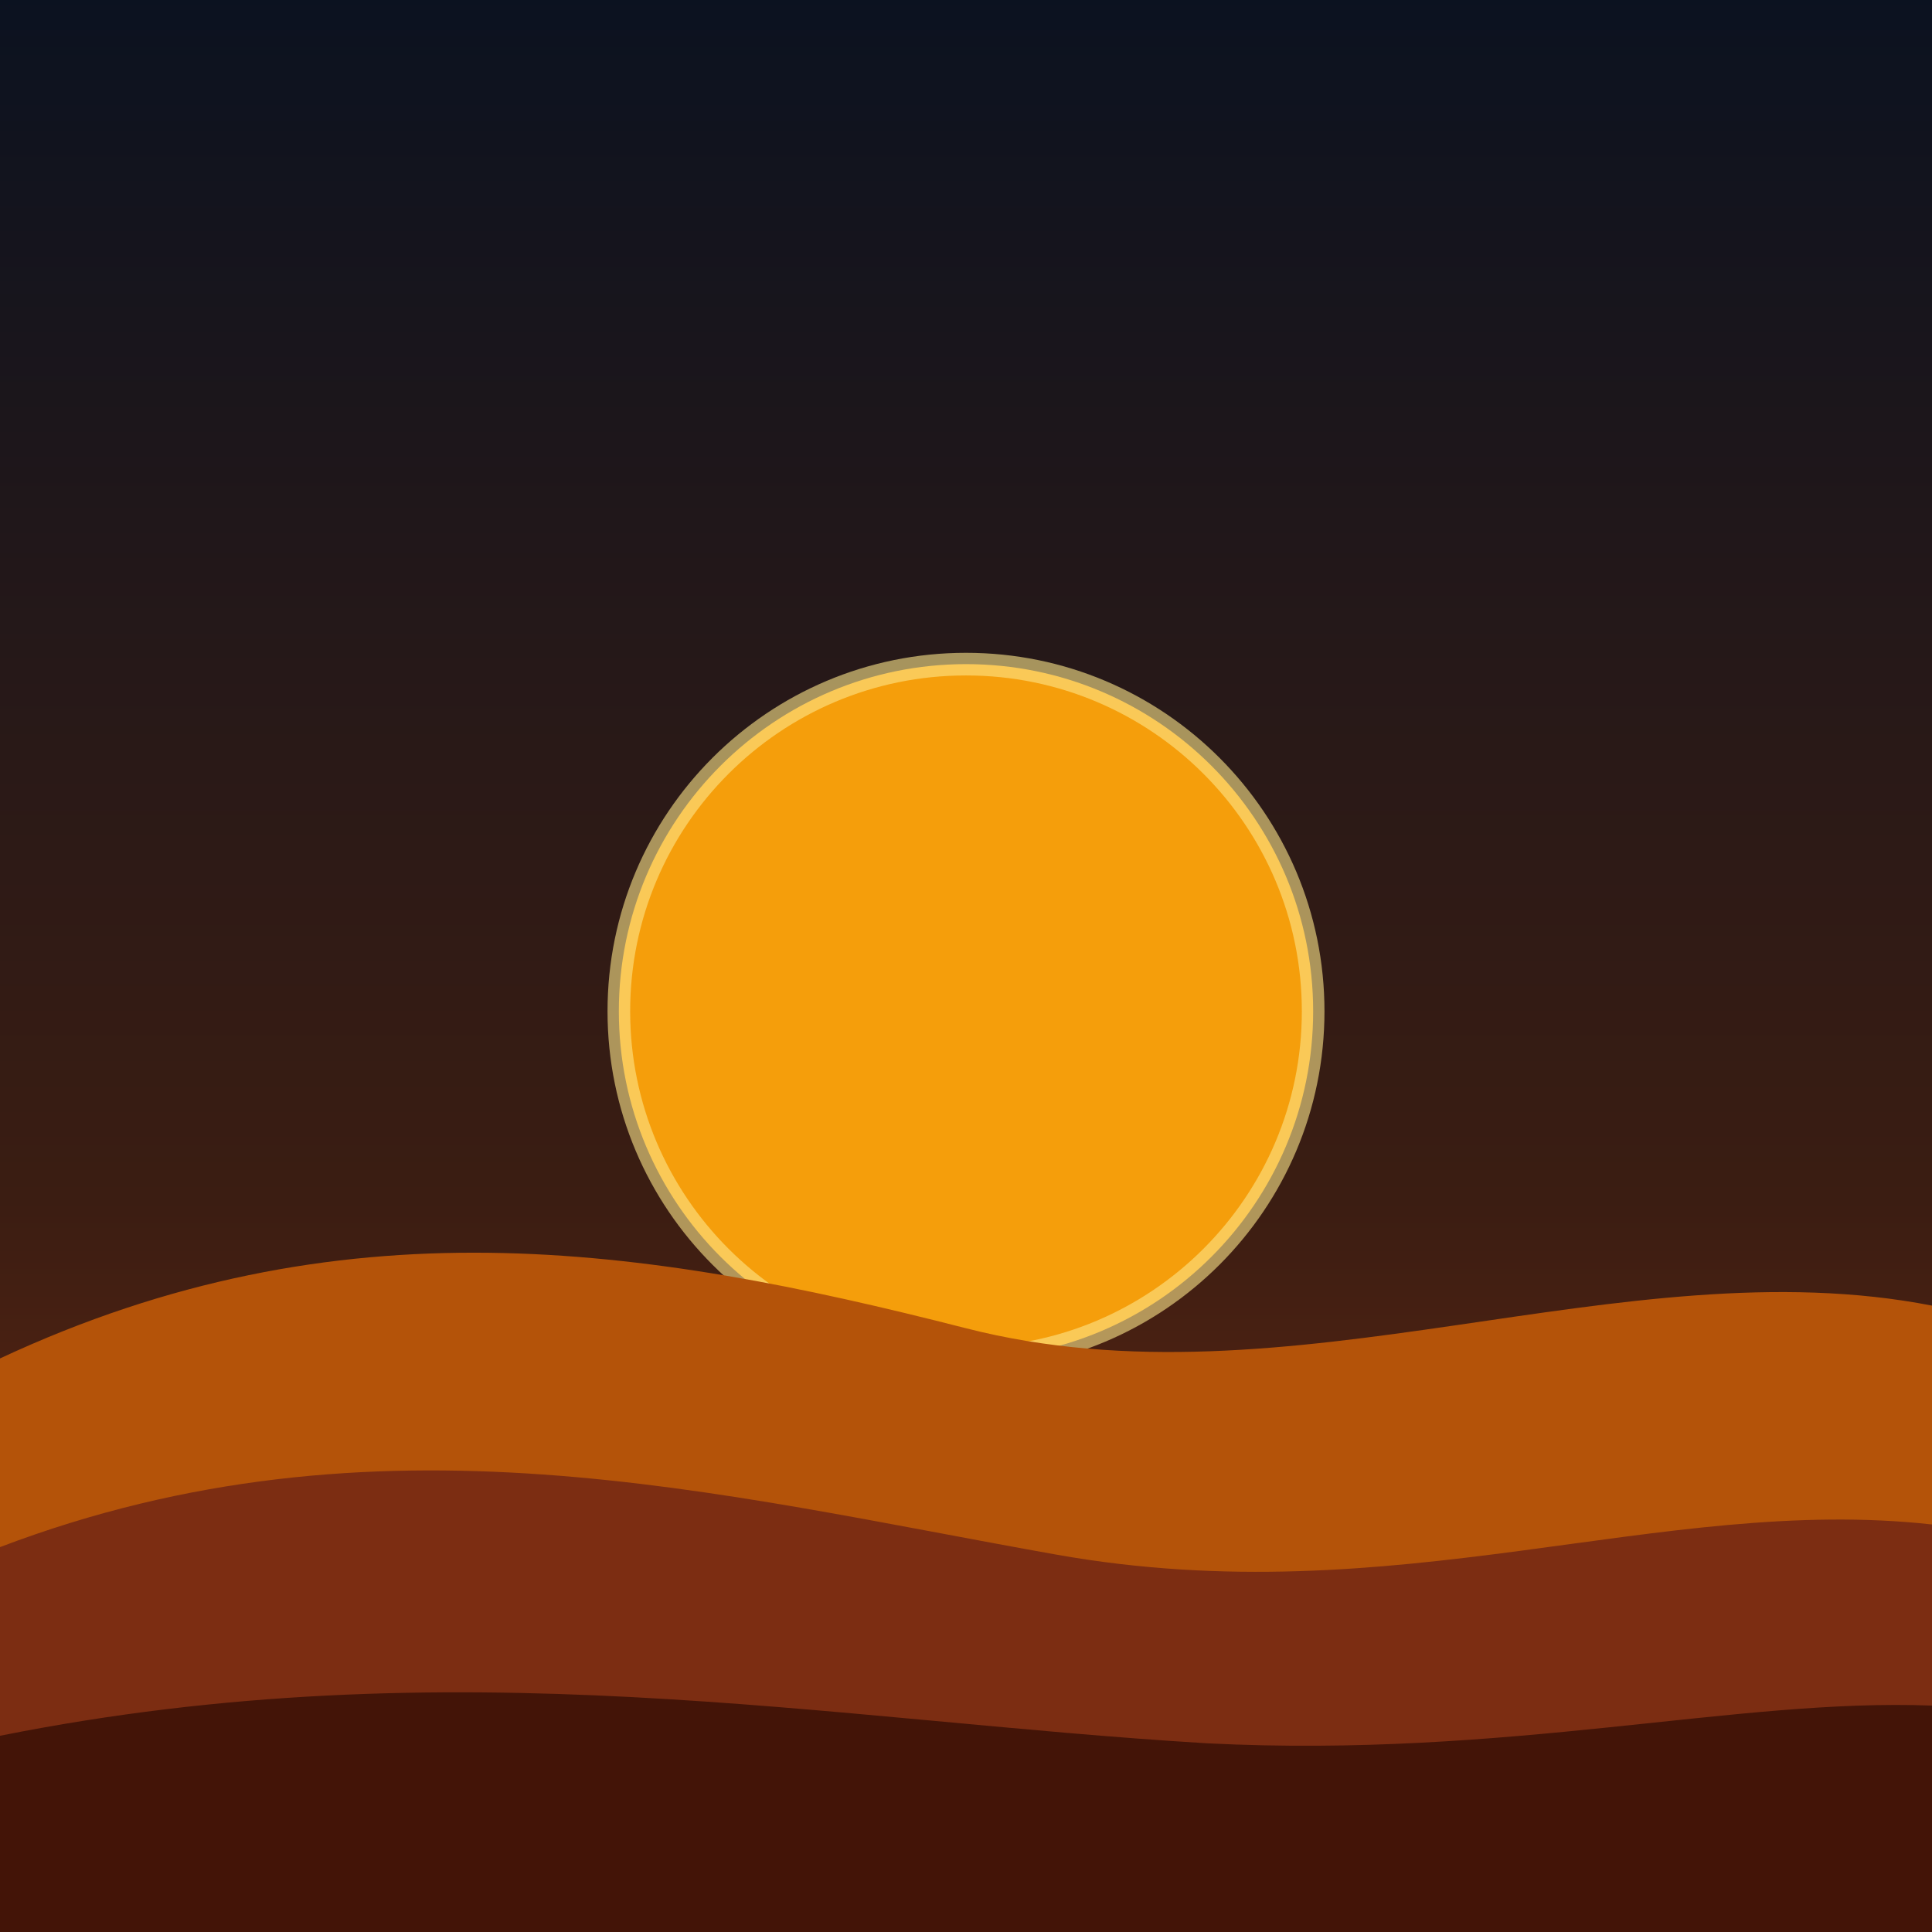
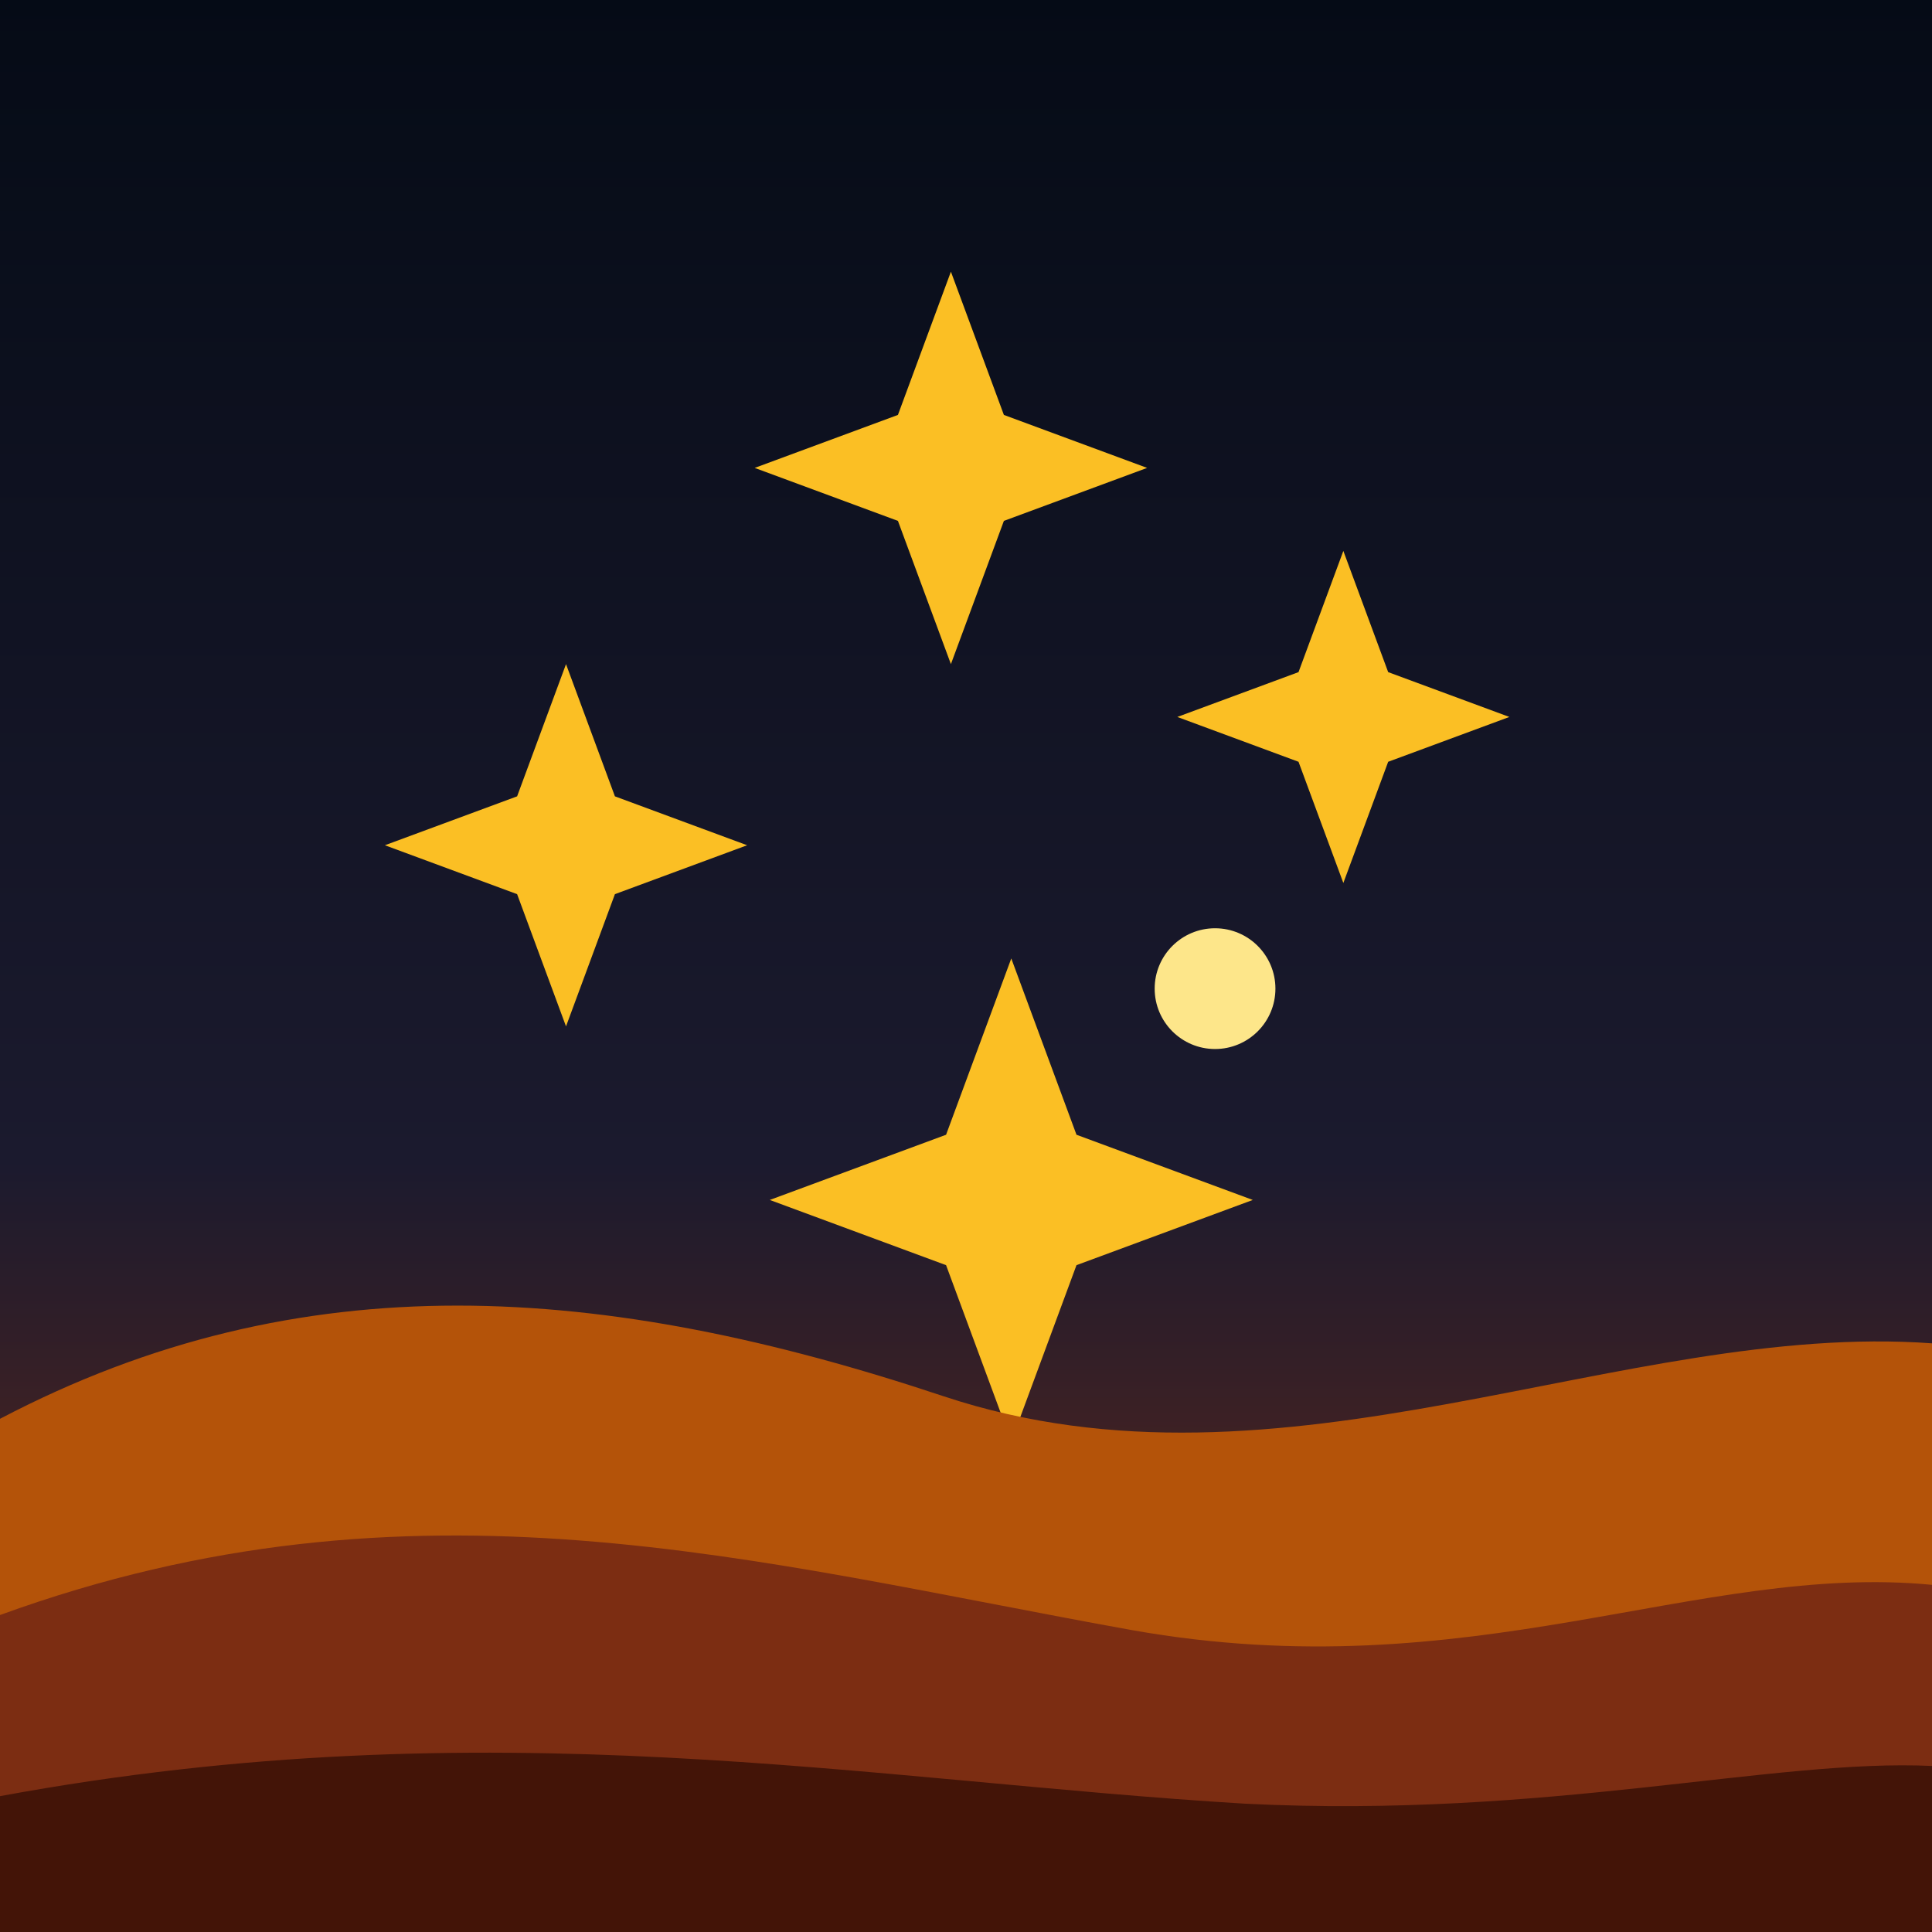
- <svg xmlns="http://www.w3.org/2000/svg" viewBox="0 0 512 512" width="512" height="512" role="img" aria-label="NomadMate placeholder icon">
+ <svg xmlns="http://www.w3.org/2000/svg" viewBox="0 0 512 512" width="512" height="512" role="img" aria-label="NomadMate logo: the Southern Cross over red desert dunes">
  <defs>
-     <linearGradient id="sky" x1="0" y1="0" x2="0" y2="1">
-       <stop offset="0" stop-color="#0b1220" />
-       <stop offset="0.62" stop-color="#3b1d12" />
+     <linearGradient id="skyC" x1="0" y1="0" x2="0" y2="1">
+       <stop offset="0" stop-color="#050b16" />
+       <stop offset="0.6" stop-color="#1b1a2e" />
      <stop offset="1" stop-color="#7c2d12" />
    </linearGradient>
+     <path id="starC" d="M0 -1 L0.27 -0.27 L1 0 L0.27 0.27 L0 1 L-0.27 0.27 L-1 0 L-0.27 -0.27 Z" />
  </defs>
-   <rect width="512" height="512" fill="url(#sky)" />
-   <circle cx="256" cy="268" r="92" fill="#f59e0b" />
-   <circle cx="256" cy="268" r="92" fill="none" stroke="#fde68a" stroke-width="6" opacity="0.6" />
-   <path d="M0 360 C90 318 170 330 256 352 C342 374 430 330 512 346 L512 512 L0 512 Z" fill="#b45309" />
-   <path d="M0 410 C100 372 190 396 280 412 C370 428 440 396 512 404 L512 512 L0 512 Z" fill="#7c2d12" />
-   <path d="M0 460 C120 436 220 456 320 462 C400 466 460 450 512 452 L512 512 L0 512 Z" fill="#431407" />
+   <rect width="512" height="512" fill="url(#skyC)" />
+   <g fill="#fbbf24">
+     <use href="#starC" transform="translate(252 124) scale(52)" />
+     <use href="#starC" transform="translate(268 318) scale(64)" />
+     <use href="#starC" transform="translate(150 224) scale(48)" />
+     <use href="#starC" transform="translate(356 190) scale(44)" />
+   </g>
+   <circle cx="322" cy="262" r="16" fill="#fde68a" />
+   <path d="M0 376 C80 334 160 340 250 370 C340 400 430 350 512 356 L512 512 L0 512 Z" fill="#b45309" />
+   <path d="M0 428 C110 388 200 414 300 432 C390 448 450 414 512 420 L512 512 L0 512 Z" fill="#7c2d12" />
+   <path d="M0 476 C130 452 230 472 330 478 C410 482 470 466 512 468 L512 512 L0 512 Z" fill="#431407" />
</svg>
